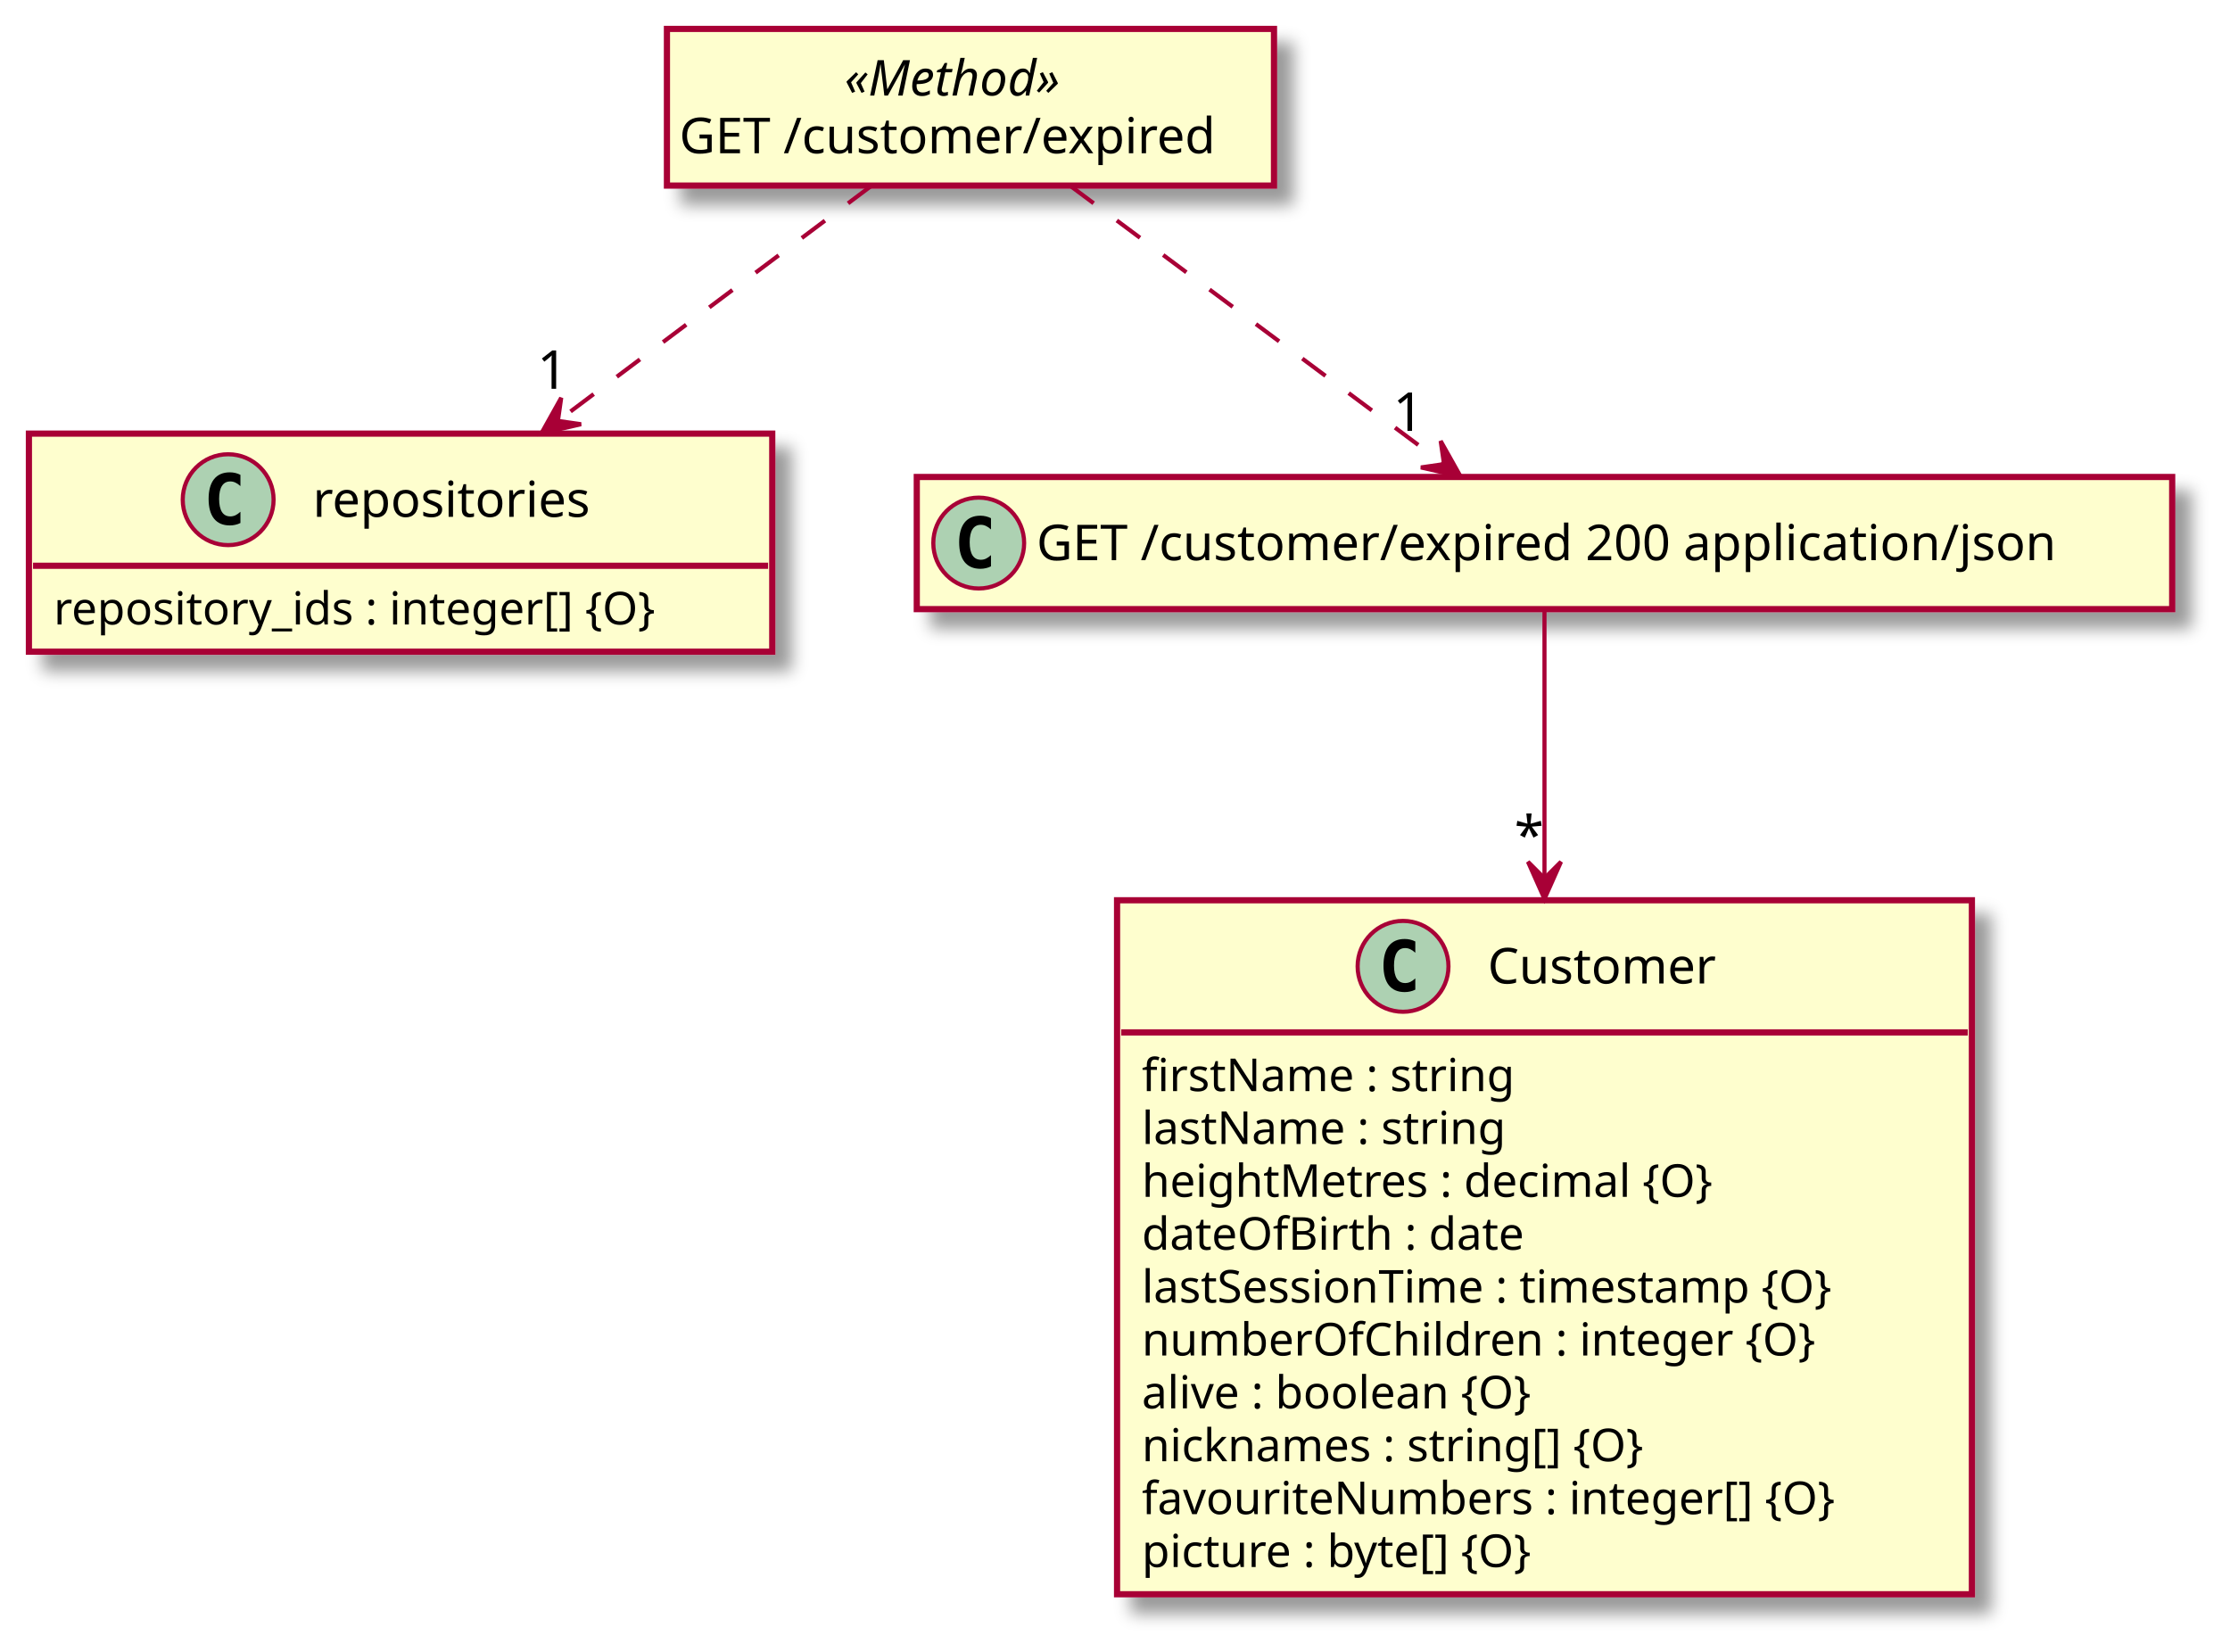
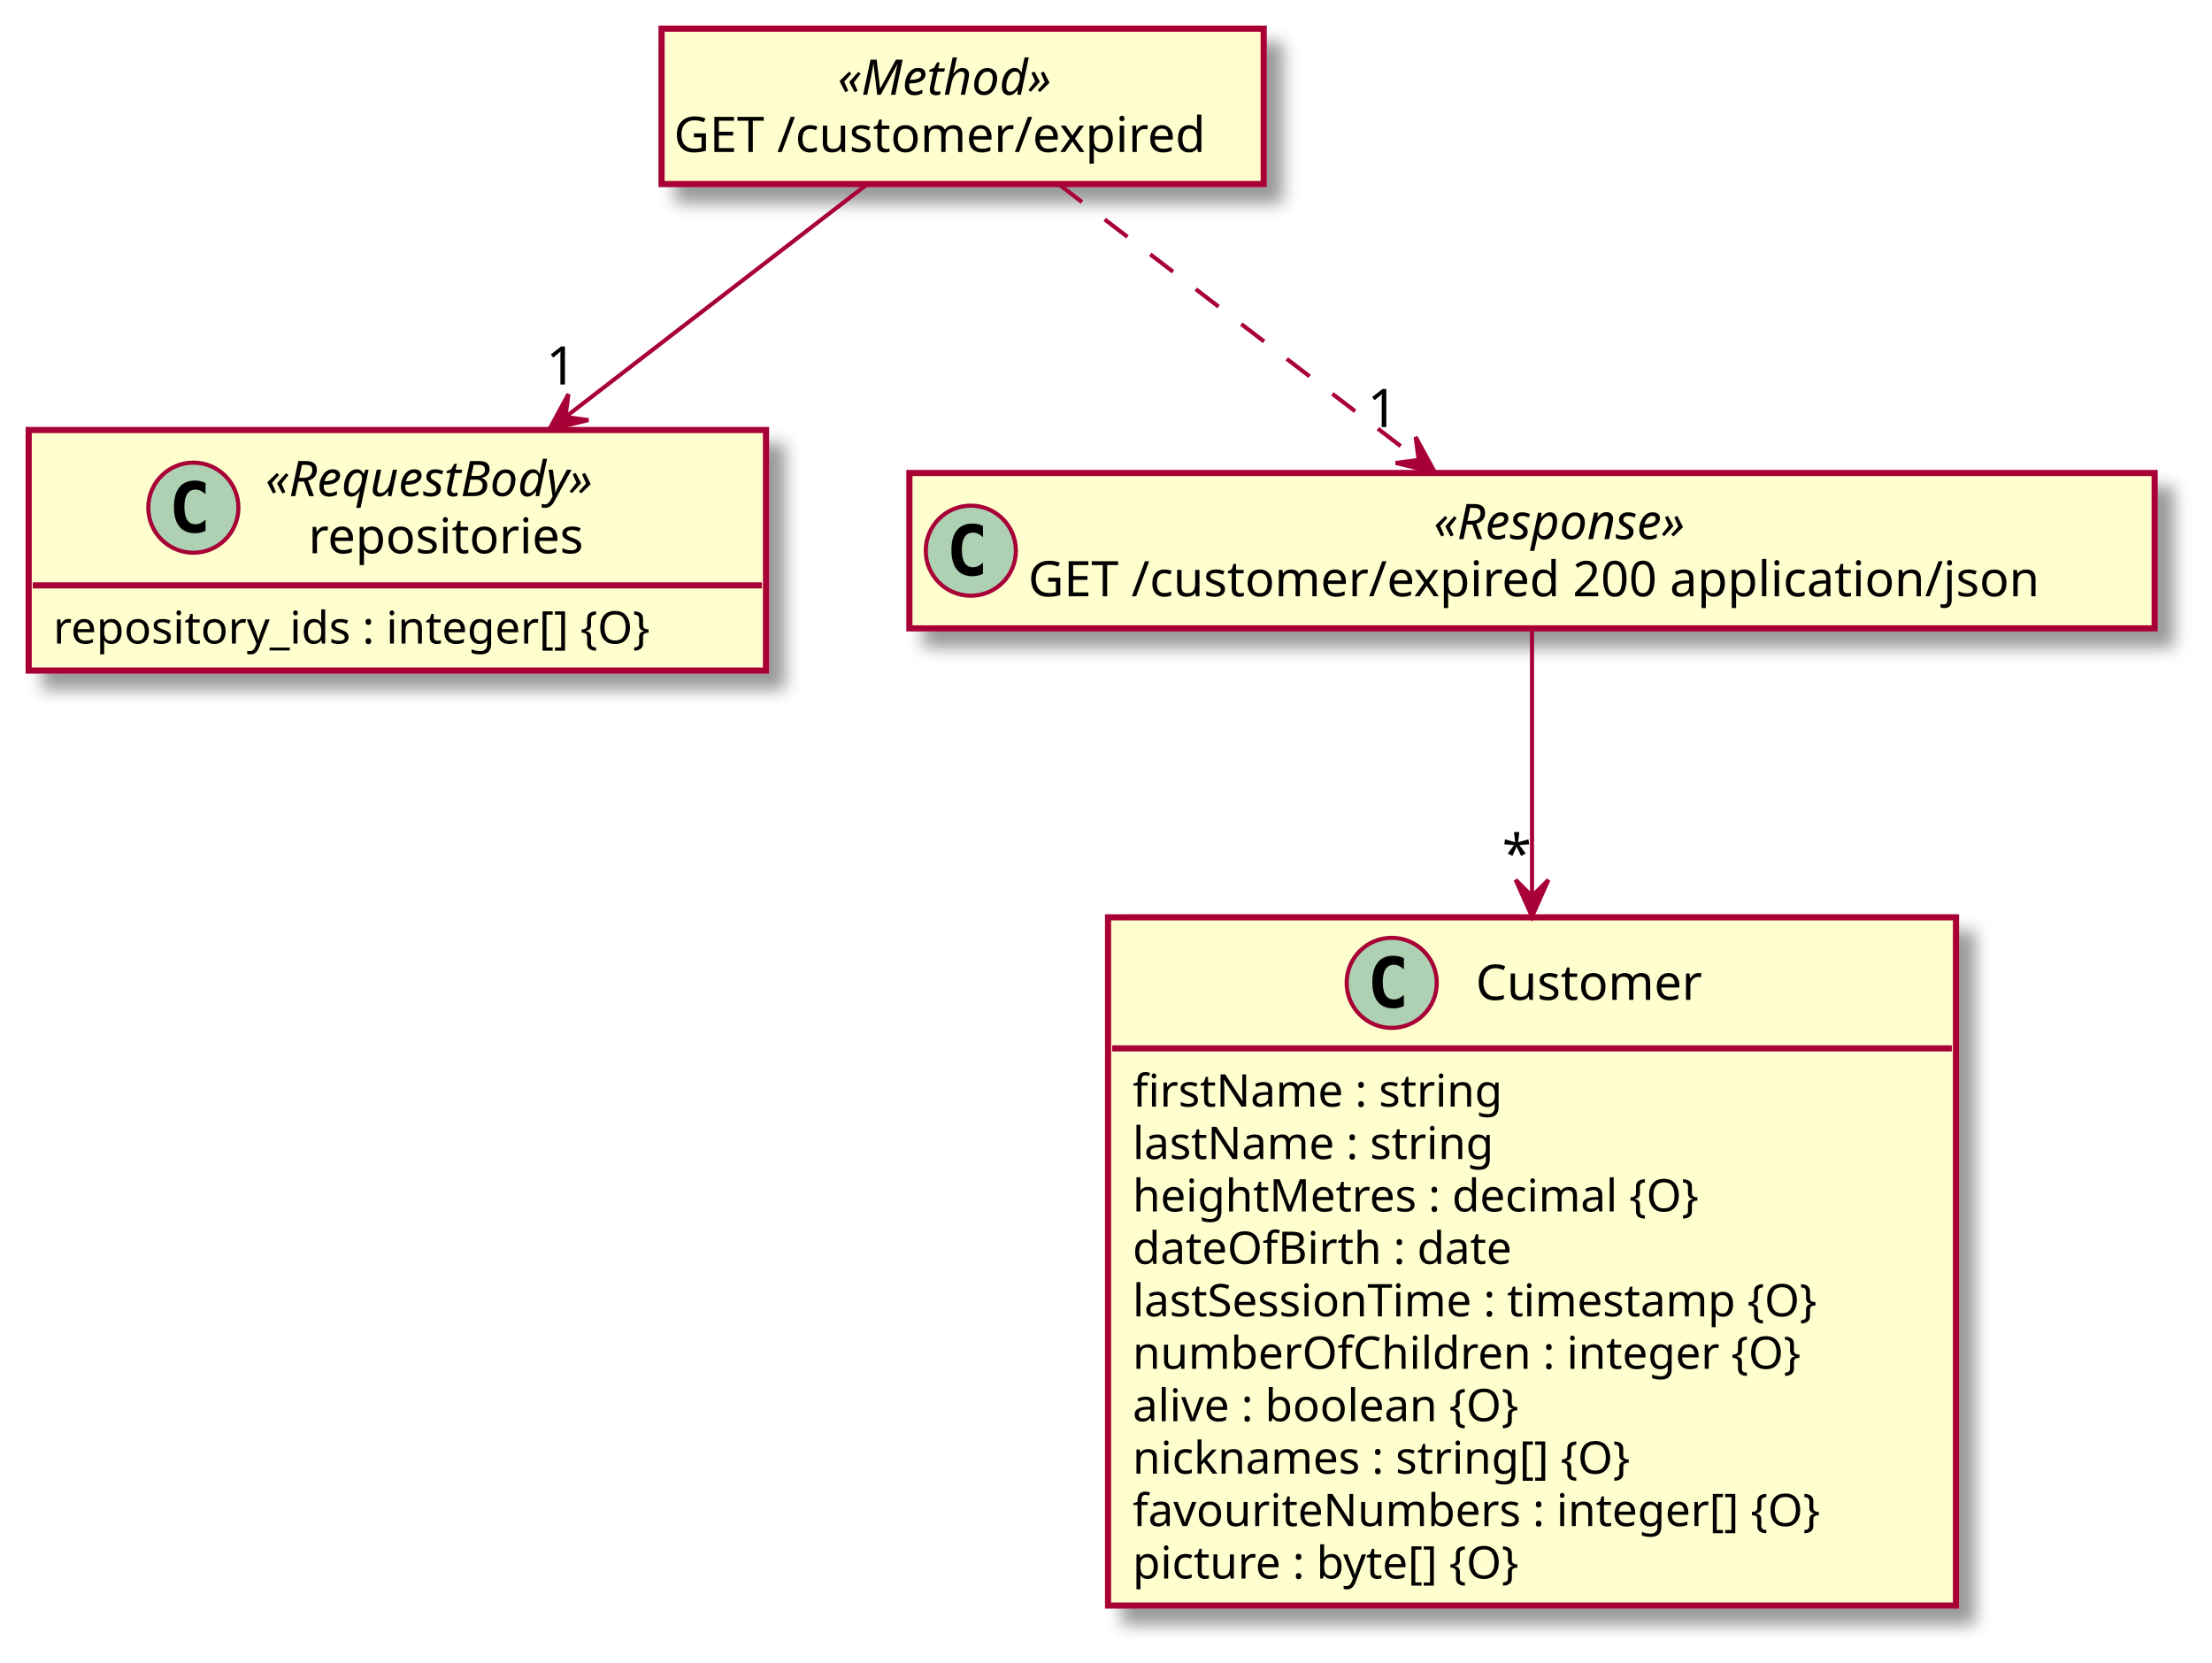
- <svg xmlns="http://www.w3.org/2000/svg" contentScriptType="application/ecmascript" contentStyleType="text/css" height="400px" preserveAspectRatio="none" style="width:540px;height:400px;" version="1.1" viewBox="0 0 540 400" width="540px" zoomAndPan="magnify">
+ <svg xmlns="http://www.w3.org/2000/svg" contentScriptType="application/ecmascript" contentStyleType="text/css" height="406px" preserveAspectRatio="none" style="width:540px;height:406px;" version="1.1" viewBox="0 0 540 406" width="540px" zoomAndPan="magnify">
  <defs>
-     <filter height="300%" id="f1hey3n8zppgi9" width="300%" x="-1" y="-1">
+     <filter height="300%" id="fo600fme850pn" width="300%" x="-1" y="-1">
      <feGaussianBlur result="blurOut" stdDeviation="2.0" />
      <feColorMatrix in="blurOut" result="blurOut2" type="matrix" values="0 0 0 0 0 0 0 0 0 0 0 0 0 0 0 0 0 0 .4 0" />
      <feOffset dx="4.0" dy="4.0" in="blurOut2" result="blurOut3" />
      <feBlend in="SourceGraphic" in2="blurOut3" mode="normal" />
    </filter>
  </defs>
  <g>
-     <rect codeLine="6" fill="#FEFECE" filter="url(#f1hey3n8zppgi9)" height="168.047" id="Customer" style="stroke:#A80036;stroke-width:1.5;" width="207" x="270.5" y="218" />
-     <ellipse cx="339.75" cy="234" fill="#ADD1B2" rx="11" ry="11" style="stroke:#A80036;stroke-width:1.0;" />
-     <path d="M342.719,239.641 Q342.141,239.938 341.5,240.078 Q340.859,240.234 340.156,240.234 Q337.656,240.234 336.328,238.594 Q335.016,236.938 335.016,233.812 Q335.016,230.688 336.328,229.031 Q337.656,227.375 340.156,227.375 Q340.859,227.375 341.5,227.531 Q342.156,227.688 342.719,227.984 L342.719,230.703 Q342.094,230.125 341.5,229.859 Q340.906,229.578 340.281,229.578 Q338.938,229.578 338.25,230.656 Q337.562,231.719 337.562,233.812 Q337.562,235.906 338.25,236.984 Q338.938,238.047 340.281,238.047 Q340.906,238.047 341.5,237.781 Q342.094,237.5 342.719,236.922 L342.719,239.641 Z " fill="#000000" />
-     <text fill="#000000" font-family="sans-serif" font-size="12" lengthAdjust="spacing" textLength="60" x="360.25" y="238.154">Customer</text>
-     <line style="stroke:#A80036;stroke-width:1.5;" x1="271.5" x2="476.5" y1="250" y2="250" />
-     <text fill="#000000" font-family="sans-serif" font-size="11" lengthAdjust="spacing" textLength="101" x="276.5" y="264.21">firstName : string</text>
-     <text fill="#000000" font-family="sans-serif" font-size="11" lengthAdjust="spacing" textLength="99" x="276.5" y="277.015">lastName : string</text>
-     <text fill="#000000" font-family="sans-serif" font-size="11" lengthAdjust="spacing" textLength="157" x="276.5" y="289.82">heightMetres : decimal {O}</text>
-     <text fill="#000000" font-family="sans-serif" font-size="11" lengthAdjust="spacing" textLength="102" x="276.5" y="302.625">dateOfBirth : date</text>
-     <text fill="#000000" font-family="sans-serif" font-size="11" lengthAdjust="spacing" textLength="195" x="276.5" y="315.429">lastSessionTime : timestamp {O}</text>
-     <text fill="#000000" font-family="sans-serif" font-size="11" lengthAdjust="spacing" textLength="183" x="276.5" y="328.234">numberOfChildren : integer {O}</text>
-     <text fill="#000000" font-family="sans-serif" font-size="11" lengthAdjust="spacing" textLength="110" x="276.5" y="341.039">alive : boolean {O}</text>
-     <text fill="#000000" font-family="sans-serif" font-size="11" lengthAdjust="spacing" textLength="141" x="276.5" y="353.843">nicknames : string[] {O}</text>
-     <text fill="#000000" font-family="sans-serif" font-size="11" lengthAdjust="spacing" textLength="189" x="276.5" y="366.648">favouriteNumbers : integer[] {O}</text>
-     <text fill="#000000" font-family="sans-serif" font-size="11" lengthAdjust="spacing" textLength="110" x="276.5" y="379.453">picture : byte[] {O}</text>
-     <rect codeLine="19" fill="#FEFECE" filter="url(#f1hey3n8zppgi9)" height="52.805" id="repositories" style="stroke:#A80036;stroke-width:1.5;" width="180" x="7" y="105" />
-     <ellipse cx="55.25" cy="121" fill="#ADD1B2" rx="11" ry="11" style="stroke:#A80036;stroke-width:1.0;" />
-     <path d="M58.219,126.641 Q57.641,126.938 57,127.078 Q56.359,127.234 55.656,127.234 Q53.156,127.234 51.828,125.594 Q50.516,123.938 50.516,120.812 Q50.516,117.688 51.828,116.031 Q53.156,114.375 55.656,114.375 Q56.359,114.375 57,114.531 Q57.656,114.688 58.219,114.984 L58.219,117.703 Q57.594,117.125 57,116.859 Q56.406,116.578 55.781,116.578 Q54.438,116.578 53.75,117.656 Q53.062,118.719 53.062,120.812 Q53.062,122.906 53.75,123.984 Q54.438,125.047 55.781,125.047 Q56.406,125.047 57,124.781 Q57.594,124.5 58.219,123.922 L58.219,126.641 Z " fill="#000000" />
-     <text fill="#000000" font-family="sans-serif" font-size="12" lengthAdjust="spacing" textLength="75" x="75.75" y="125.154">repositories</text>
-     <line style="stroke:#A80036;stroke-width:1.5;" x1="8" x2="186" y1="137" y2="137" />
-     <text fill="#000000" font-family="sans-serif" font-size="11" lengthAdjust="spacing" textLength="168" x="13" y="151.21">repository_ids : integer[] {O}</text>
-     <rect codeLine="23" fill="#FEFECE" filter="url(#f1hey3n8zppgi9)" height="37.938" id="GET /customer/expired" style="stroke:#A80036;stroke-width:1.5;" width="147" x="161.5" y="7" />
+     <rect codeLine="6" fill="#FEFECE" filter="url(#fo600fme850pn)" height="168.047" id="Customer" style="stroke:#A80036;stroke-width:1.5;" width="207" x="270.5" y="224" />
+     <ellipse cx="339.75" cy="240" fill="#ADD1B2" rx="11" ry="11" style="stroke:#A80036;stroke-width:1.0;" />
+     <path d="M342.719,245.641 Q342.141,245.938 341.5,246.078 Q340.859,246.234 340.156,246.234 Q337.656,246.234 336.328,244.594 Q335.016,242.938 335.016,239.812 Q335.016,236.688 336.328,235.031 Q337.656,233.375 340.156,233.375 Q340.859,233.375 341.5,233.531 Q342.156,233.688 342.719,233.984 L342.719,236.703 Q342.094,236.125 341.5,235.859 Q340.906,235.578 340.281,235.578 Q338.938,235.578 338.25,236.656 Q337.562,237.719 337.562,239.812 Q337.562,241.906 338.25,242.984 Q338.938,244.047 340.281,244.047 Q340.906,244.047 341.5,243.781 Q342.094,243.5 342.719,242.922 L342.719,245.641 Z " fill="#000000" />
+     <text fill="#000000" font-family="sans-serif" font-size="12" lengthAdjust="spacing" textLength="60" x="360.25" y="244.154">Customer</text>
+     <line style="stroke:#A80036;stroke-width:1.5;" x1="271.5" x2="476.5" y1="256" y2="256" />
+     <text fill="#000000" font-family="sans-serif" font-size="11" lengthAdjust="spacing" textLength="101" x="276.5" y="270.21">firstName : string</text>
+     <text fill="#000000" font-family="sans-serif" font-size="11" lengthAdjust="spacing" textLength="99" x="276.5" y="283.015">lastName : string</text>
+     <text fill="#000000" font-family="sans-serif" font-size="11" lengthAdjust="spacing" textLength="157" x="276.5" y="295.82">heightMetres : decimal {O}</text>
+     <text fill="#000000" font-family="sans-serif" font-size="11" lengthAdjust="spacing" textLength="102" x="276.5" y="308.625">dateOfBirth : date</text>
+     <text fill="#000000" font-family="sans-serif" font-size="11" lengthAdjust="spacing" textLength="195" x="276.5" y="321.429">lastSessionTime : timestamp {O}</text>
+     <text fill="#000000" font-family="sans-serif" font-size="11" lengthAdjust="spacing" textLength="183" x="276.5" y="334.234">numberOfChildren : integer {O}</text>
+     <text fill="#000000" font-family="sans-serif" font-size="11" lengthAdjust="spacing" textLength="110" x="276.5" y="347.039">alive : boolean {O}</text>
+     <text fill="#000000" font-family="sans-serif" font-size="11" lengthAdjust="spacing" textLength="141" x="276.5" y="359.843">nicknames : string[] {O}</text>
+     <text fill="#000000" font-family="sans-serif" font-size="11" lengthAdjust="spacing" textLength="189" x="276.5" y="372.648">favouriteNumbers : integer[] {O}</text>
+     <text fill="#000000" font-family="sans-serif" font-size="11" lengthAdjust="spacing" textLength="110" x="276.5" y="385.453">picture : byte[] {O}</text>
+     <rect codeLine="19" fill="#FEFECE" filter="url(#fo600fme850pn)" height="58.742" id="repositories" style="stroke:#A80036;stroke-width:1.5;" width="180" x="7" y="105" />
+     <ellipse cx="47.2" cy="123.969" fill="#ADD1B2" rx="11" ry="11" style="stroke:#A80036;stroke-width:1.0;" />
+     <path d="M50.169,129.609 Q49.591,129.906 48.95,130.047 Q48.309,130.203 47.606,130.203 Q45.106,130.203 43.778,128.562 Q42.466,126.906 42.466,123.781 Q42.466,120.656 43.778,119 Q45.106,117.344 47.606,117.344 Q48.309,117.344 48.95,117.5 Q49.606,117.656 50.169,117.953 L50.169,120.672 Q49.544,120.094 48.95,119.828 Q48.356,119.547 47.731,119.547 Q46.388,119.547 45.7,120.625 Q45.013,121.688 45.013,123.781 Q45.013,125.875 45.7,126.953 Q46.388,128.016 47.731,128.016 Q48.356,128.016 48.95,127.75 Q49.544,127.469 50.169,126.891 L50.169,129.609 Z " fill="#000000" />
+     <text fill="#000000" font-family="sans-serif" font-size="12" font-style="italic" lengthAdjust="spacing" textLength="96" x="64.8" y="121.139">«RequestBody»</text>
+     <text fill="#000000" font-family="sans-serif" font-size="12" lengthAdjust="spacing" textLength="75" x="75.3" y="135.107">repositories</text>
+     <line style="stroke:#A80036;stroke-width:1.5;" x1="8" x2="186" y1="142.938" y2="142.938" />
+     <text fill="#000000" font-family="sans-serif" font-size="11" lengthAdjust="spacing" textLength="168" x="13" y="157.148">repository_ids : integer[] {O}</text>
+     <rect codeLine="23" fill="#FEFECE" filter="url(#fo600fme850pn)" height="37.938" id="GET /customer/expired" style="stroke:#A80036;stroke-width:1.5;" width="147" x="161.5" y="7" />
    <text fill="#000000" font-family="sans-serif" font-size="12" font-style="italic" lengthAdjust="spacing" textLength="61" x="204.5" y="23.139">«Method»</text>
    <text fill="#000000" font-family="sans-serif" font-size="12" lengthAdjust="spacing" textLength="141" x="164.5" y="37.107">GET /customer/expired</text>
-     <rect codeLine="26" fill="#FEFECE" filter="url(#f1hey3n8zppgi9)" height="32" id="GET /customer/expired 200 application/json" style="stroke:#A80036;stroke-width:1.5;" width="304" x="222" y="115.5" />
-     <ellipse cx="237" cy="131.5" fill="#ADD1B2" rx="11" ry="11" style="stroke:#A80036;stroke-width:1.0;" />
-     <path d="M239.969,137.141 Q239.391,137.438 238.75,137.578 Q238.109,137.734 237.406,137.734 Q234.906,137.734 233.578,136.094 Q232.266,134.438 232.266,131.312 Q232.266,128.188 233.578,126.531 Q234.906,124.875 237.406,124.875 Q238.109,124.875 238.75,125.031 Q239.406,125.188 239.969,125.484 L239.969,128.203 Q239.344,127.625 238.75,127.359 Q238.156,127.078 237.531,127.078 Q236.188,127.078 235.5,128.156 Q234.812,129.219 234.812,131.312 Q234.812,133.406 235.5,134.484 Q236.188,135.547 237.531,135.547 Q238.156,135.547 238.75,135.281 Q239.344,135 239.969,134.422 L239.969,137.141 Z " fill="#000000" />
-     <text fill="#000000" font-family="sans-serif" font-size="12" lengthAdjust="spacing" textLength="272" x="251" y="135.654">GET /customer/expired 200 application/json</text>
-     <path codeLine="29" d="M374,147.75 C374,162.94 374,187.56 374,212.66 " fill="none" id="GET /customer/expired 200 application/json-to-Customer" style="stroke:#A80036;stroke-width:1.0;" />
-     <polygon fill="#A80036" points="374,217.68,378,208.68,374,212.68,370,208.68,374,217.68" style="stroke:#A80036;stroke-width:1.0;" />
-     <text fill="#000000" font-family="sans-serif" font-size="13" lengthAdjust="spacing" textLength="7" x="366.699" y="206.86">*</text>
-     <path codeLine="31" d="M259.21,45.03 C284.51,63.86 323.97,93.25 349.41,112.19 " fill="none" id="GET /customer/expired-to-GET /customer/expired 200 application/json" style="stroke:#A80036;stroke-width:1.0;stroke-dasharray:7.0,7.0;" />
-     <polygon fill="#A80036" points="353.68,115.37,348.86,106.781,349.673,112.379,344.075,113.192,353.68,115.37" style="stroke:#A80036;stroke-width:1.0;" />
-     <text fill="#000000" font-family="sans-serif" font-size="13" lengthAdjust="spacing" textLength="8" x="337.32" y="104.337">1</text>
-     <path codeLine="33" d="M210.96,45.03 C190.08,60.69 159.48,83.64 135.24,101.82 " fill="none" id="GET /customer/expired-to-repositories" style="stroke:#A80036;stroke-width:1.0;stroke-dasharray:7.0,7.0;" />
-     <polygon fill="#A80036" points="131.1,104.92,140.7,102.72,135.1,101.92,135.9,96.32,131.1,104.92" style="stroke:#A80036;stroke-width:1.0;" />
-     <text fill="#000000" font-family="sans-serif" font-size="13" lengthAdjust="spacing" textLength="8" x="130.061" y="94.144">1</text>
+     <rect codeLine="26" fill="#FEFECE" filter="url(#fo600fme850pn)" height="37.938" id="GET /customer/expired 200 application/json" style="stroke:#A80036;stroke-width:1.5;" width="304" x="222" y="115.5" />
+     <ellipse cx="237" cy="134.469" fill="#ADD1B2" rx="11" ry="11" style="stroke:#A80036;stroke-width:1.0;" />
+     <path d="M239.969,140.109 Q239.391,140.406 238.75,140.547 Q238.109,140.703 237.406,140.703 Q234.906,140.703 233.578,139.062 Q232.266,137.406 232.266,134.281 Q232.266,131.156 233.578,129.5 Q234.906,127.844 237.406,127.844 Q238.109,127.844 238.75,128 Q239.406,128.156 239.969,128.453 L239.969,131.172 Q239.344,130.594 238.75,130.328 Q238.156,130.047 237.531,130.047 Q236.188,130.047 235.5,131.125 Q234.812,132.188 234.812,134.281 Q234.812,136.375 235.5,137.453 Q236.188,138.516 237.531,138.516 Q238.156,138.516 238.75,138.25 Q239.344,137.969 239.969,137.391 L239.969,140.109 Z " fill="#000000" />
+     <text fill="#000000" font-family="sans-serif" font-size="12" font-style="italic" lengthAdjust="spacing" textLength="74" x="350" y="131.639">«Response»</text>
+     <text fill="#000000" font-family="sans-serif" font-size="12" lengthAdjust="spacing" textLength="272" x="251" y="145.607">GET /customer/expired 200 application/json</text>
+     <path codeLine="29" d="M374,153.53 C374,169.43 374,193.85 374,218.57 " fill="none" id="GET /customer/expired 200 application/json-to-Customer" style="stroke:#A80036;stroke-width:1.0;" />
+     <polygon fill="#A80036" points="374,223.85,378,214.85,374,218.85,370,214.85,374,223.85" style="stroke:#A80036;stroke-width:1.0;" />
+     <text fill="#000000" font-family="sans-serif" font-size="13" lengthAdjust="spacing" textLength="7" x="366.699" y="213.044">*</text>
+     <path codeLine="31" d="M258.58,45.07 C282.84,63.66 320.62,92.6 346.29,112.27 " fill="none" id="GET /customer/expired-to-GET /customer/expired 200 application/json" style="stroke:#A80036;stroke-width:1.0;stroke-dasharray:7.0,7.0;" />
+     <polygon fill="#A80036" points="350.3,115.35,345.589,106.701,346.331,112.309,340.723,113.051,350.3,115.35" style="stroke:#A80036;stroke-width:1.0;" />
+     <text fill="#000000" font-family="sans-serif" font-size="13" lengthAdjust="spacing" textLength="8" x="333.817" y="104.285">1</text>
+     <path codeLine="33" d="M211.59,45.07 C191.53,60.55 162.16,83.22 138.17,101.73 " fill="none" id="GET /customer/expired-to-repositories" style="stroke:#A80036;stroke-width:1.0;" />
+     <polygon fill="#A80036" points="134.07,104.89,143.643,102.575,138.034,101.842,138.766,96.233,134.07,104.89" style="stroke:#A80036;stroke-width:1.0;" />
+     <text fill="#000000" font-family="sans-serif" font-size="13" lengthAdjust="spacing" textLength="8" x="133.304" y="93.882">1</text>
  </g>
</svg>
